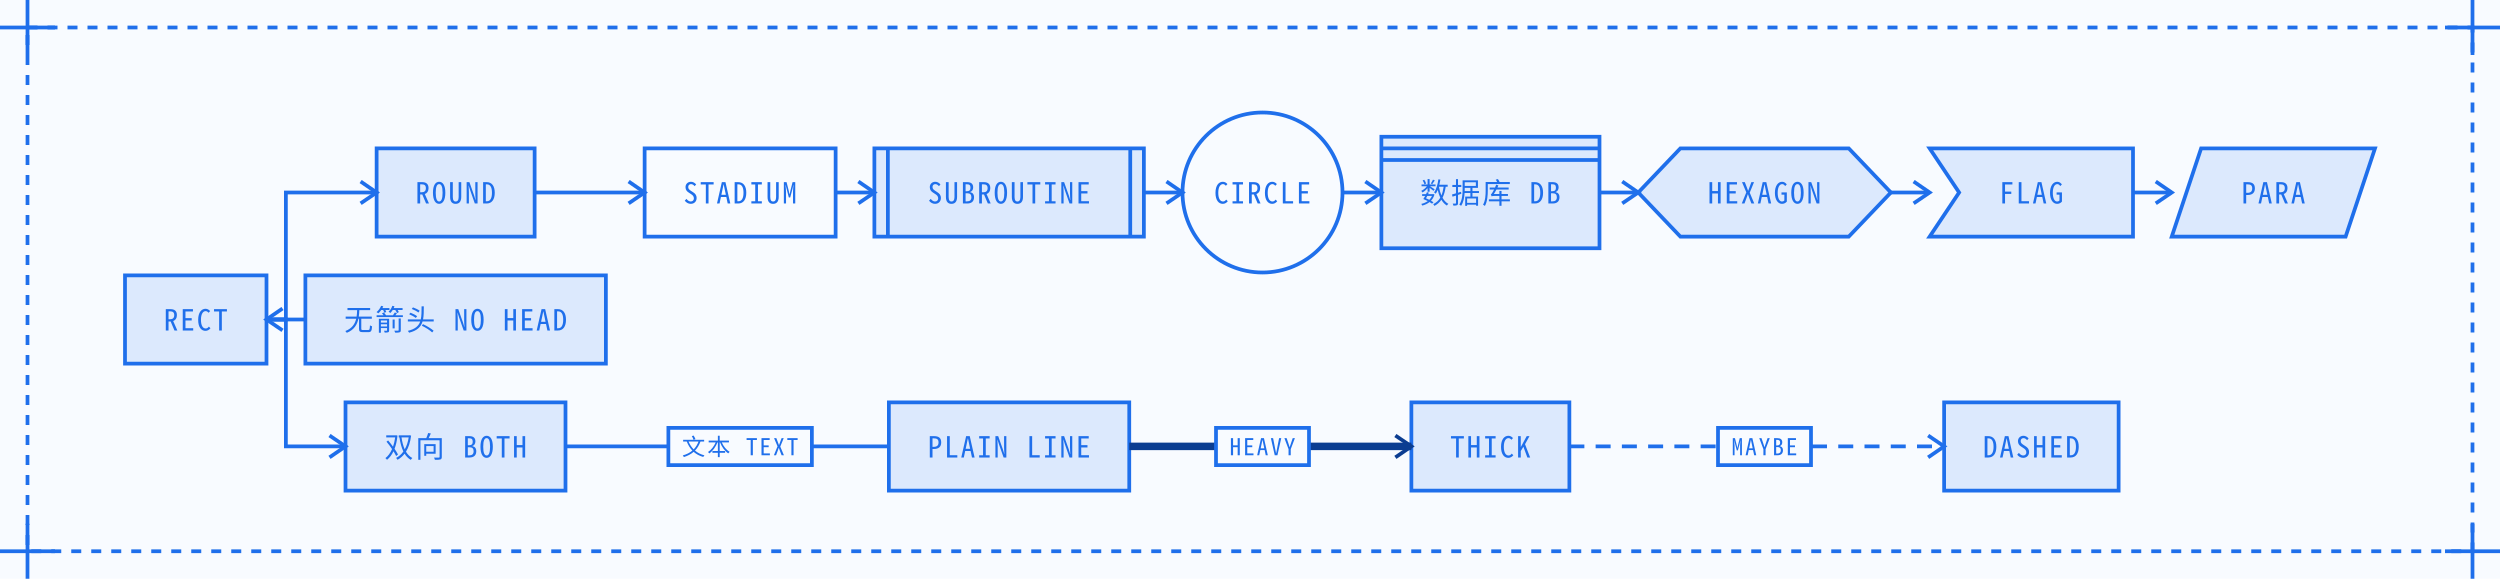
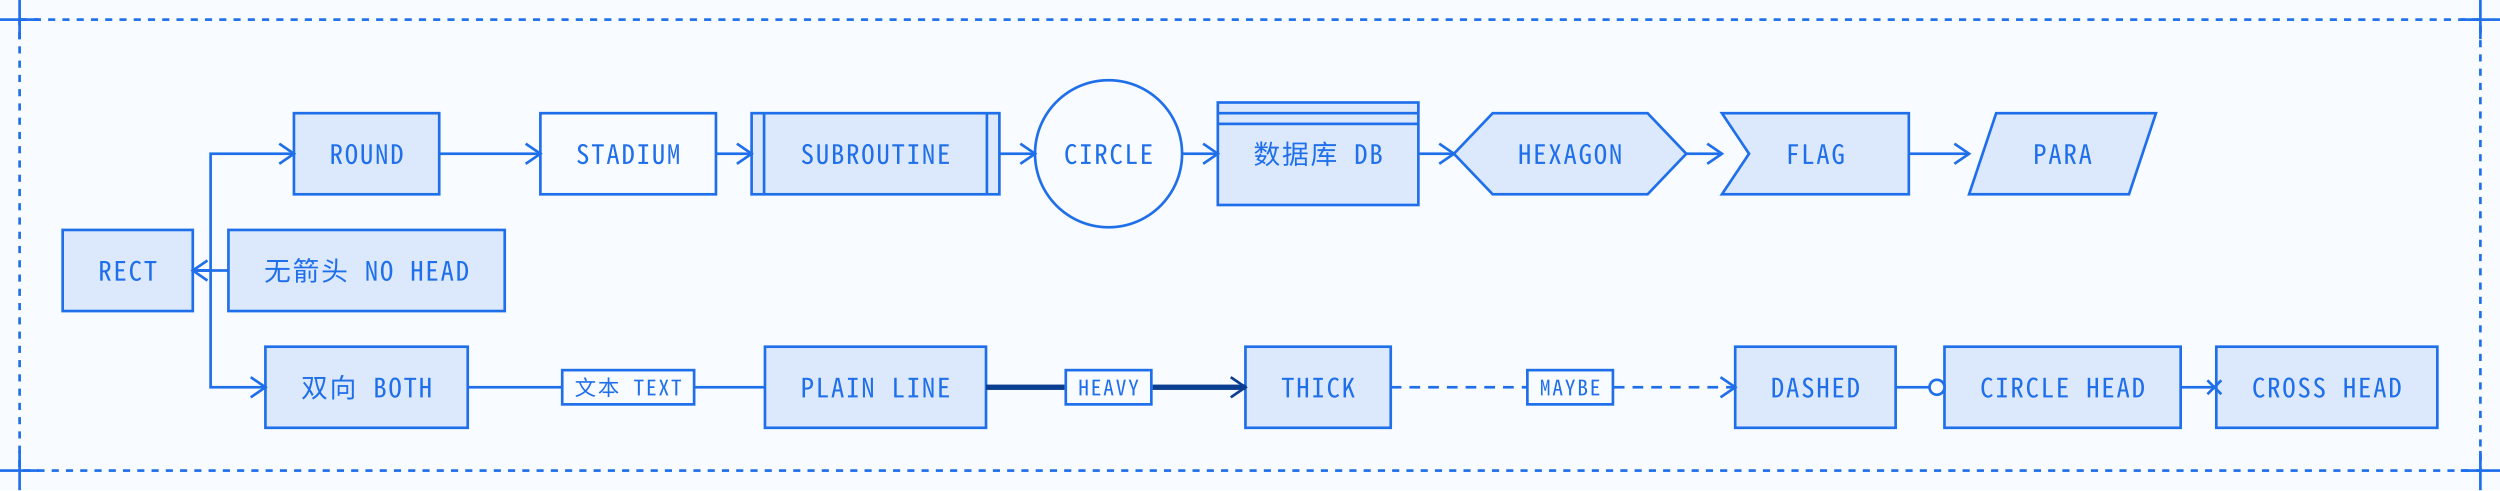
- <svg xmlns="http://www.w3.org/2000/svg" width="2000" height="463" viewBox="0 0 2000 463">
+ <svg xmlns="http://www.w3.org/2000/svg" width="2805" height="550" viewBox="0 0 2805 550">
  <defs>
-     <pattern id="hatch-f11" width="16" height="16" patternUnits="userSpaceOnUse" patternTransform="rotate(45)">
+     <pattern id="hatch-f9" width="16" height="16" patternUnits="userSpaceOnUse" patternTransform="rotate(45)">
      <rect width="16" height="16" fill="#EEF4FE" />
      <line x1="0" y1="0" x2="0" y2="16" stroke="#1F6FEB" stroke-width="3" />
    </pattern>
-     <pattern id="dots-f11" width="14" height="14" patternUnits="userSpaceOnUse">
+     <pattern id="dots-f9" width="14" height="14" patternUnits="userSpaceOnUse">
      <rect width="14" height="14" fill="#EEF4FE" />
      <circle cx="7" cy="7" r="2.4" fill="#1F6FEB" />
    </pattern>
  </defs>
  <style>text{font-family:'Noto Sans Mono CJK SC'}</style>
-   <rect x="0" y="0" width="2000" height="463" fill="#F8FBFF" />
-   <rect x="22" y="22" width="1956" height="419" fill="none" stroke="#1F6FEB" stroke-width="3" stroke-dasharray="8 8" />
+   <rect x="0" y="0" width="2805" height="550" fill="#F8FBFF" />
+   <rect x="22" y="22" width="2761" height="506" fill="none" stroke="#1F6FEB" stroke-width="3" stroke-dasharray="8 8" />
  <g stroke="#1F6FEB" stroke-width="3">
    <path d="M0,22h44M22,0v44" />
-     <path d="M0,441h44M22,419v44" />
-     <path d="M1956,22h44M1978,0v44" />
-     <path d="M1956,441h44M1978,419v44" />
+     <path d="M0,528h44M22,506v44" />
+     <path d="M2761,22h44M2783,0v44" />
+     <path d="M2761,528h44M2783,506v44" />
  </g>
-   <path d="M100.0,220.3 h113.2 v70.6 h-113.2 Z" fill="#DCE9FD" stroke="#1F6FEB" stroke-width="3" />
-   <text x="156.6" y="264.4" text-anchor="middle" font-size="23.264" letter-spacing="1.551" font-weight="normal" fill="#1F6FEB">RECT</text>
-   <path d="M301.3,118.7 h126.4 v70.6 h-126.4 Z" fill="#DCE9FD" stroke="#1F6FEB" stroke-width="3" />
-   <text x="364.5" y="162.8" text-anchor="middle" font-size="23.264" letter-spacing="1.551" font-weight="normal" fill="#1F6FEB">ROUND</text>
-   <path d="M515.7,118.7 h152.8 v70.6 h-152.8 Z" fill="#F8FBFF" stroke="#1F6FEB" stroke-width="3" />
-   <text x="592.1" y="162.8" text-anchor="middle" font-size="23.264" letter-spacing="1.551" font-weight="normal" fill="#1F6FEB">STADIUM</text>
-   <path d="M699.5,118.7 h215.6 v70.6 h-215.6 Z" fill="#DCE9FD" stroke="#1F6FEB" stroke-width="3" />
-   <path d="M710.3,118.7 v70.6 M904.2,118.7 v70.6" stroke="#1F6FEB" stroke-width="3" />
-   <text x="807.3" y="162.8" text-anchor="middle" font-size="23.264" letter-spacing="1.551" font-weight="normal" fill="#1F6FEB">SUBROUTINE</text>
-   <circle cx="1010.0" cy="154.0" r="64.0" fill="#F8FBFF" stroke="#1F6FEB" stroke-width="3" />
-   <text x="1010.0" y="162.8" text-anchor="middle" font-size="23.264" letter-spacing="1.551" font-weight="normal" fill="#1F6FEB">CIRCLE</text>
-   <path d="M1105.1,109.4 h174.5 v89.2 h-174.5 Z" fill="#DCE9FD" stroke="#1F6FEB" stroke-width="3" />
-   <path d="M1105.1,118.7 h174.5 M1105.1,128.0 h174.5" stroke="#1F6FEB" stroke-width="3" />
-   <text x="1192.3" y="162.8" text-anchor="middle" font-size="23.264" letter-spacing="1.551" font-weight="normal" fill="#1F6FEB">数据库 DB</text>
-   <path d="M1344.3,118.7 H1479.0 L1512.7,154.0 L1479.0,189.3 H1344.3 L1310.6,154.0 Z" fill="#DCE9FD" stroke="#1F6FEB" stroke-width="3" />
-   <text x="1411.6" y="162.8" text-anchor="middle" font-size="23.264" letter-spacing="1.551" font-weight="normal" fill="#1F6FEB">HEXAGON</text>
-   <path d="M1543.7,118.7 H1706.4 V189.3 H1543.7 L1567.3,154.0 Z" fill="#DCE9FD" stroke="#1F6FEB" stroke-width="3" />
-   <text x="1625.1" y="162.8" text-anchor="middle" font-size="23.264" letter-spacing="1.551" font-weight="normal" fill="#1F6FEB">FLAG</text>
-   <path d="M1760.9,118.7 H1900.0 L1876.5,189.3 H1737.4 Z" fill="#DCE9FD" stroke="#1F6FEB" stroke-width="3" />
-   <text x="1818.7" y="162.8" text-anchor="middle" font-size="23.264" letter-spacing="1.551" font-weight="normal" fill="#1F6FEB">PARA</text>
-   <path d="M244.3,220.3 h240.4 v70.6 h-240.4 Z" fill="#DCE9FD" stroke="#1F6FEB" stroke-width="3" />
-   <text x="364.5" y="264.4" text-anchor="middle" font-size="23.264" letter-spacing="1.551" font-weight="normal" fill="#1F6FEB">无箭头 NO HEAD</text>
-   <path d="M276.4,321.9 h176.0 v70.6 h-176.0 Z" fill="#DCE9FD" stroke="#1F6FEB" stroke-width="3" />
-   <text x="364.5" y="366.0" text-anchor="middle" font-size="23.264" letter-spacing="1.551" font-weight="normal" fill="#1F6FEB">双向 BOTH</text>
-   <path d="M711.1,321.9 h192.3 v70.6 h-192.3 Z" fill="#DCE9FD" stroke="#1F6FEB" stroke-width="3" />
-   <text x="807.3" y="366.0" text-anchor="middle" font-size="23.264" letter-spacing="1.551" font-weight="normal" fill="#1F6FEB">PLAIN LINE</text>
-   <path d="M1129.1,321.9 h126.4 v70.6 h-126.4 Z" fill="#DCE9FD" stroke="#1F6FEB" stroke-width="3" />
-   <text x="1192.3" y="366.0" text-anchor="middle" font-size="23.264" letter-spacing="1.551" font-weight="normal" fill="#1F6FEB">THICK</text>
-   <path d="M1555.3,321.9 h139.6 v70.6 h-139.6 Z" fill="#DCE9FD" stroke="#1F6FEB" stroke-width="3" />
-   <text x="1625.1" y="366.0" text-anchor="middle" font-size="23.264" letter-spacing="1.551" font-weight="normal" fill="#1F6FEB">DASHED</text>
-   <path d="M213.2,255.6 L228.7,255.6 L228.7,154.0 L301.3,154.0" fill="none" stroke="#1F6FEB" stroke-width="3" stroke-linejoin="miter" />
-   <path d="M288.5,162.7 L301.3,154.0 L288.5,145.2" fill="none" stroke="#1F6FEB" stroke-width="3" stroke-linejoin="miter" />
-   <path d="M427.7,154.0 L515.7,154.0" fill="none" stroke="#1F6FEB" stroke-width="3" stroke-linejoin="miter" />
-   <path d="M502.9,162.7 L515.7,154.0 L502.9,145.2" fill="none" stroke="#1F6FEB" stroke-width="3" stroke-linejoin="miter" />
-   <path d="M668.5,154.0 L699.5,154.0" fill="none" stroke="#1F6FEB" stroke-width="3" stroke-linejoin="miter" />
-   <path d="M686.7,162.7 L699.5,154.0 L686.7,145.2" fill="none" stroke="#1F6FEB" stroke-width="3" stroke-linejoin="miter" />
-   <path d="M915.1,154.0 L946.0,154.0" fill="none" stroke="#1F6FEB" stroke-width="3" stroke-linejoin="miter" />
-   <path d="M933.2,162.7 L946.0,154.0 L933.2,145.2" fill="none" stroke="#1F6FEB" stroke-width="3" stroke-linejoin="miter" />
-   <path d="M1074.0,154.0 L1105.1,154.0" fill="none" stroke="#1F6FEB" stroke-width="3" stroke-linejoin="miter" />
-   <path d="M1092.3,162.7 L1105.1,154.0 L1092.3,145.2" fill="none" stroke="#1F6FEB" stroke-width="3" stroke-linejoin="miter" />
-   <path d="M1279.6,154.0 L1310.6,154.0" fill="none" stroke="#1F6FEB" stroke-width="3" stroke-linejoin="miter" />
-   <path d="M1297.8,162.7 L1310.6,154.0 L1297.8,145.2" fill="none" stroke="#1F6FEB" stroke-width="3" stroke-linejoin="miter" />
-   <path d="M1512.7,154.0 L1543.7,154.0" fill="none" stroke="#1F6FEB" stroke-width="3" stroke-linejoin="miter" />
-   <path d="M1530.9,162.7 L1543.7,154.0 L1530.9,145.2" fill="none" stroke="#1F6FEB" stroke-width="3" stroke-linejoin="miter" />
-   <path d="M1706.4,154.0 L1737.4,154.0" fill="none" stroke="#1F6FEB" stroke-width="3" stroke-linejoin="miter" />
-   <path d="M1724.6,162.7 L1737.4,154.0 L1724.6,145.2" fill="none" stroke="#1F6FEB" stroke-width="3" stroke-linejoin="miter" />
-   <path d="M213.2,255.6 L244.3,255.6" fill="none" stroke="#1F6FEB" stroke-width="3" stroke-linejoin="miter" />
-   <path d="M213.2,255.6 L228.7,255.6 L228.7,357.1 L276.4,357.1" fill="none" stroke="#1F6FEB" stroke-width="3" stroke-linejoin="miter" />
-   <path d="M263.6,365.9 L276.4,357.1 L263.6,348.4" fill="none" stroke="#1F6FEB" stroke-width="3" stroke-linejoin="miter" />
-   <path d="M226.0,246.8 L213.2,255.6 L226.0,264.3" fill="none" stroke="#1F6FEB" stroke-width="3" stroke-linejoin="miter" />
-   <path d="M452.5,357.1 L533.9,357.1" fill="none" stroke="#1F6FEB" stroke-width="3" stroke-linejoin="miter" />
-   <path d="M650.2,357.1 L711.1,357.1" fill="none" stroke="#1F6FEB" stroke-width="3" stroke-linejoin="miter" />
-   <path d="M903.4,357.1 L972.0,357.1" fill="none" stroke="#0B3D91" stroke-width="6" stroke-linejoin="miter" />
-   <path d="M1048.0,357.1 L1129.1,357.1" fill="none" stroke="#0B3D91" stroke-width="6" stroke-linejoin="miter" />
-   <path d="M1116.3,365.9 L1129.1,357.1 L1116.3,348.4" fill="none" stroke="#0B3D91" stroke-width="3" stroke-linejoin="miter" />
-   <path d="M1255.5,357.1 L1373.6,357.1" fill="none" stroke="#1F6FEB" stroke-width="3" stroke-dasharray="12 9" stroke-linejoin="miter" />
-   <path d="M1449.6,357.1 L1555.3,357.1" fill="none" stroke="#1F6FEB" stroke-width="3" stroke-dasharray="12 9" stroke-linejoin="miter" />
-   <path d="M1542.5,365.9 L1555.3,357.1 L1542.5,348.4" fill="none" stroke="#1F6FEB" stroke-width="3" stroke-linejoin="miter" />
-   <rect x="534.7" y="342.3" width="114.8" height="29.8" fill="#F8FBFF" stroke="#1F6FEB" stroke-width="3" />
-   <text x="592.1" y="364.2" text-anchor="middle" font-size="18.612" letter-spacing="1.551" font-weight="normal" fill="#1F6FEB">文本 TEXT</text>
-   <rect x="972.8" y="342.3" width="74.4" height="29.8" fill="#F8FBFF" stroke="#1F6FEB" stroke-width="3" />
-   <text x="1010.0" y="364.2" text-anchor="middle" font-size="18.612" letter-spacing="1.551" font-weight="normal" fill="#1F6FEB">HEAVY</text>
-   <rect x="1374.4" y="342.3" width="74.4" height="29.8" fill="#F8FBFF" stroke="#1F6FEB" stroke-width="3" />
-   <text x="1411.6" y="364.2" text-anchor="middle" font-size="18.612" letter-spacing="1.551" font-weight="normal" fill="#1F6FEB">MAYBE</text>
+   <path d="M70.3,258.0 h146.0 v91.0 h-146.0 Z" fill="#DCE9FD" stroke="#1F6FEB" stroke-width="3" />
+   <text x="143.3" y="314.9" text-anchor="middle" font-size="30" letter-spacing="2" font-weight="normal" fill="#1F6FEB">RECT</text>
+   <path d="M329.8,127.0 h163.0 v91.0 h-163.0 Z" fill="#DCE9FD" stroke="#1F6FEB" stroke-width="3" />
+   <text x="411.3" y="183.9" text-anchor="middle" font-size="30" letter-spacing="2" font-weight="normal" fill="#1F6FEB">ROUND</text>
+   <path d="M606.3,127.0 h197.0 v91.0 h-197.0 Z" fill="#F8FBFF" stroke="#1F6FEB" stroke-width="3" />
+   <text x="704.8" y="183.9" text-anchor="middle" font-size="30" letter-spacing="2" font-weight="normal" fill="#1F6FEB">STADIUM</text>
+   <path d="M843.3,127.0 h278.0 v91.0 h-278.0 Z" fill="#DCE9FD" stroke="#1F6FEB" stroke-width="3" />
+   <path d="M857.3,127.0 v91.0 M1107.3,127.0 v91.0" stroke="#1F6FEB" stroke-width="3" />
+   <text x="982.3" y="183.9" text-anchor="middle" font-size="30" letter-spacing="2" font-weight="normal" fill="#1F6FEB">SUBROUTINE</text>
+   <circle cx="1243.8" cy="172.5" r="82.5" fill="#F8FBFF" stroke="#1F6FEB" stroke-width="3" />
+   <text x="1243.8" y="183.9" text-anchor="middle" font-size="30" letter-spacing="2" font-weight="normal" fill="#1F6FEB">CIRCLE</text>
+   <path d="M1366.4,115.0 h225.0 v115.0 h-225.0 Z" fill="#DCE9FD" stroke="#1F6FEB" stroke-width="3" />
+   <path d="M1366.4,127.0 h225.0 M1366.4,139.0 h225.0" stroke="#1F6FEB" stroke-width="3" />
+   <text x="1478.9" y="183.9" text-anchor="middle" font-size="30" letter-spacing="2" font-weight="normal" fill="#1F6FEB">数据库 DB</text>
+   <path d="M1674.8,127.0 H1848.6 L1892.0,172.5 L1848.6,218.0 H1674.8 L1631.3,172.5 Z" fill="#DCE9FD" stroke="#1F6FEB" stroke-width="3" />
+   <text x="1761.7" y="183.9" text-anchor="middle" font-size="30" letter-spacing="2" font-weight="normal" fill="#1F6FEB">HEXAGON</text>
+   <path d="M1932.0,127.0 H2141.7 V218.0 H1932.0 L1962.4,172.5 Z" fill="#DCE9FD" stroke="#1F6FEB" stroke-width="3" />
+   <text x="2036.9" y="183.9" text-anchor="middle" font-size="30" letter-spacing="2" font-weight="normal" fill="#1F6FEB">FLAG</text>
+   <path d="M2239.7,127.0 H2419.0 L2388.7,218.0 H2209.3 Z" fill="#DCE9FD" stroke="#1F6FEB" stroke-width="3" />
+   <text x="2314.2" y="183.9" text-anchor="middle" font-size="30" letter-spacing="2" font-weight="normal" fill="#1F6FEB">PARA</text>
+   <path d="M256.3,258.0 h310.0 v91.0 h-310.0 Z" fill="#DCE9FD" stroke="#1F6FEB" stroke-width="3" />
+   <text x="411.3" y="314.9" text-anchor="middle" font-size="30" letter-spacing="2" font-weight="normal" fill="#1F6FEB">无箭头 NO HEAD</text>
+   <path d="M297.8,389.0 h227.0 v91.0 h-227.0 Z" fill="#DCE9FD" stroke="#1F6FEB" stroke-width="3" />
+   <text x="411.3" y="445.9" text-anchor="middle" font-size="30" letter-spacing="2" font-weight="normal" fill="#1F6FEB">双向 BOTH</text>
+   <path d="M858.3,389.0 h248.0 v91.0 h-248.0 Z" fill="#DCE9FD" stroke="#1F6FEB" stroke-width="3" />
+   <text x="982.3" y="445.9" text-anchor="middle" font-size="30" letter-spacing="2" font-weight="normal" fill="#1F6FEB">PLAIN LINE</text>
+   <path d="M1397.4,389.0 h163.0 v91.0 h-163.0 Z" fill="#DCE9FD" stroke="#1F6FEB" stroke-width="3" />
+   <text x="1478.9" y="445.9" text-anchor="middle" font-size="30" letter-spacing="2" font-weight="normal" fill="#1F6FEB">THICK</text>
+   <path d="M1946.9,389.0 h180.0 v91.0 h-180.0 Z" fill="#DCE9FD" stroke="#1F6FEB" stroke-width="3" />
+   <text x="2036.9" y="445.9" text-anchor="middle" font-size="30" letter-spacing="2" font-weight="normal" fill="#1F6FEB">DASHED</text>
+   <path d="M2181.7,389.0 h265.0 v91.0 h-265.0 Z" fill="#DCE9FD" stroke="#1F6FEB" stroke-width="3" />
+   <text x="2314.2" y="445.9" text-anchor="middle" font-size="30" letter-spacing="2" font-weight="normal" fill="#1F6FEB">CIRCLE HEAD</text>
+   <path d="M2486.7,389.0 h248.0 v91.0 h-248.0 Z" fill="#DCE9FD" stroke="#1F6FEB" stroke-width="3" />
+   <text x="2610.7" y="445.9" text-anchor="middle" font-size="30" letter-spacing="2" font-weight="normal" fill="#1F6FEB">CROSS HEAD</text>
+   <path d="M216.3,303.5 L236.3,303.5 L236.3,172.5 L329.8,172.5" fill="none" stroke="#1F6FEB" stroke-width="3" stroke-linejoin="miter" />
+   <path d="M313.3,183.8 L329.8,172.5 L313.3,161.2" fill="none" stroke="#1F6FEB" stroke-width="3" stroke-linejoin="miter" />
+   <path d="M492.8,172.5 L606.3,172.5" fill="none" stroke="#1F6FEB" stroke-width="3" stroke-linejoin="miter" />
+   <path d="M589.8,183.8 L606.3,172.5 L589.8,161.2" fill="none" stroke="#1F6FEB" stroke-width="3" stroke-linejoin="miter" />
+   <path d="M803.3,172.5 L843.3,172.5" fill="none" stroke="#1F6FEB" stroke-width="3" stroke-linejoin="miter" />
+   <path d="M826.8,183.8 L843.3,172.5 L826.8,161.2" fill="none" stroke="#1F6FEB" stroke-width="3" stroke-linejoin="miter" />
+   <path d="M1121.3,172.5 L1161.3,172.5" fill="none" stroke="#1F6FEB" stroke-width="3" stroke-linejoin="miter" />
+   <path d="M1144.8,183.8 L1161.3,172.5 L1144.8,161.2" fill="none" stroke="#1F6FEB" stroke-width="3" stroke-linejoin="miter" />
+   <path d="M1326.3,172.5 L1366.4,172.5" fill="none" stroke="#1F6FEB" stroke-width="3" stroke-linejoin="miter" />
+   <path d="M1349.9,183.8 L1366.4,172.5 L1349.9,161.2" fill="none" stroke="#1F6FEB" stroke-width="3" stroke-linejoin="miter" />
+   <path d="M1591.4,172.5 L1631.3,172.5" fill="none" stroke="#1F6FEB" stroke-width="3" stroke-linejoin="miter" />
+   <path d="M1614.8,183.8 L1631.3,172.5 L1614.8,161.2" fill="none" stroke="#1F6FEB" stroke-width="3" stroke-linejoin="miter" />
+   <path d="M1892.0,172.5 L1932.0,172.5" fill="none" stroke="#1F6FEB" stroke-width="3" stroke-linejoin="miter" />
+   <path d="M1915.5,183.8 L1932.0,172.5 L1915.5,161.2" fill="none" stroke="#1F6FEB" stroke-width="3" stroke-linejoin="miter" />
+   <path d="M2141.7,172.5 L2209.3,172.5" fill="none" stroke="#1F6FEB" stroke-width="3" stroke-linejoin="miter" />
+   <path d="M2192.8,183.8 L2209.3,172.5 L2192.8,161.2" fill="none" stroke="#1F6FEB" stroke-width="3" stroke-linejoin="miter" />
+   <path d="M216.3,303.5 L256.3,303.5" fill="none" stroke="#1F6FEB" stroke-width="3" stroke-linejoin="miter" />
+   <path d="M216.3,303.5 L236.3,303.5 L236.3,434.5 L297.8,434.5" fill="none" stroke="#1F6FEB" stroke-width="3" stroke-linejoin="miter" />
+   <path d="M281.3,445.8 L297.8,434.5 L281.3,423.2" fill="none" stroke="#1F6FEB" stroke-width="3" stroke-linejoin="miter" />
+   <path d="M232.8,292.2 L216.3,303.5 L232.8,314.8" fill="none" stroke="#1F6FEB" stroke-width="3" stroke-linejoin="miter" />
+   <path d="M524.8,434.5 L629.8,434.5" fill="none" stroke="#1F6FEB" stroke-width="3" stroke-linejoin="miter" />
+   <path d="M779.8,434.5 L858.3,434.5" fill="none" stroke="#1F6FEB" stroke-width="3" stroke-linejoin="miter" />
+   <path d="M1106.3,434.5 L1194.8,434.5" fill="none" stroke="#0B3D91" stroke-width="6" stroke-linejoin="miter" />
+   <path d="M1292.8,434.5 L1397.4,434.5" fill="none" stroke="#0B3D91" stroke-width="6" stroke-linejoin="miter" />
+   <path d="M1380.9,445.8 L1397.4,434.5 L1380.9,423.2" fill="none" stroke="#0B3D91" stroke-width="3" stroke-linejoin="miter" />
+   <path d="M1560.4,434.5 L1712.7,434.5" fill="none" stroke="#1F6FEB" stroke-width="3" stroke-dasharray="12 9" stroke-linejoin="miter" />
+   <path d="M1810.7,434.5 L1946.9,434.5" fill="none" stroke="#1F6FEB" stroke-width="3" stroke-dasharray="12 9" stroke-linejoin="miter" />
+   <path d="M1930.4,445.8 L1946.9,434.5 L1930.4,423.2" fill="none" stroke="#1F6FEB" stroke-width="3" stroke-linejoin="miter" />
+   <path d="M2126.9,434.5 L2181.7,434.5" fill="none" stroke="#1F6FEB" stroke-width="3" stroke-linejoin="miter" />
+   <circle cx="2173.3" cy="434.5" r="8.4" fill="#F8FBFF" stroke="#1F6FEB" stroke-width="3" />
+   <path d="M2446.7,434.5 L2486.7,434.5" fill="none" stroke="#1F6FEB" stroke-width="3" stroke-linejoin="miter" />
+   <path d="M2476.7,426.7 L2492.3,442.3" fill="none" stroke="#1F6FEB" stroke-width="3" stroke-linejoin="miter" />
+   <path d="M2476.7,442.3 L2492.3,426.7" fill="none" stroke="#1F6FEB" stroke-width="3" stroke-linejoin="miter" />
+   <rect x="630.8" y="415.3" width="148.0" height="38.4" fill="#F8FBFF" stroke="#1F6FEB" stroke-width="3" />
+   <text x="704.8" y="443.6" text-anchor="middle" font-size="24" letter-spacing="2" font-weight="normal" fill="#1F6FEB">文本 TEXT</text>
+   <rect x="1195.8" y="415.3" width="96.0" height="38.4" fill="#F8FBFF" stroke="#1F6FEB" stroke-width="3" />
+   <text x="1243.8" y="443.6" text-anchor="middle" font-size="24" letter-spacing="2" font-weight="normal" fill="#1F6FEB">HEAVY</text>
+   <rect x="1713.7" y="415.3" width="96.0" height="38.4" fill="#F8FBFF" stroke="#1F6FEB" stroke-width="3" />
+   <text x="1761.7" y="443.6" text-anchor="middle" font-size="24" letter-spacing="2" font-weight="normal" fill="#1F6FEB">MAYBE</text>
</svg>
